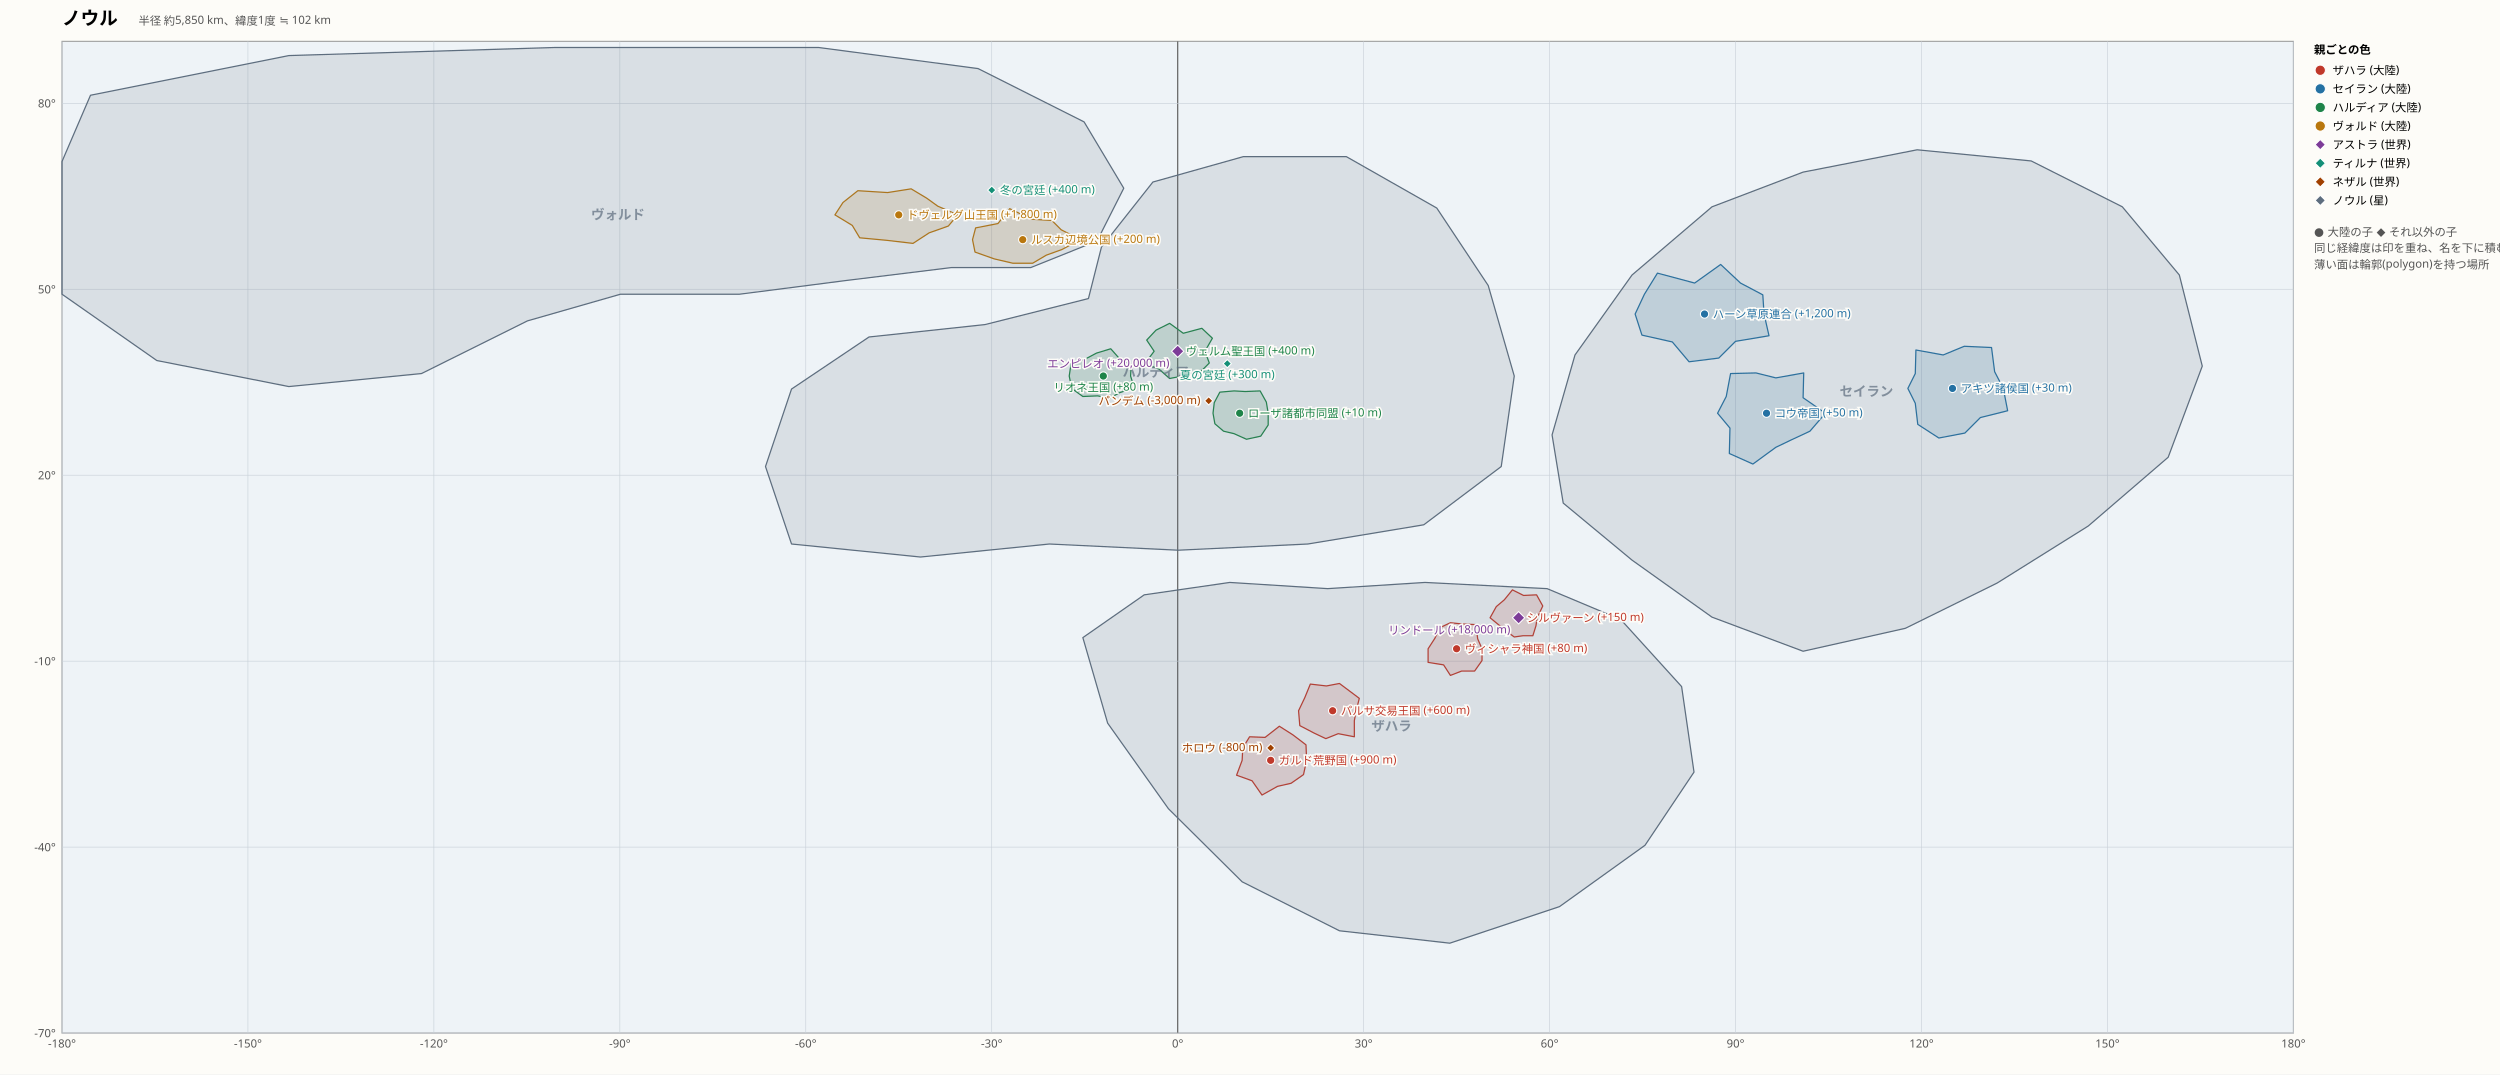
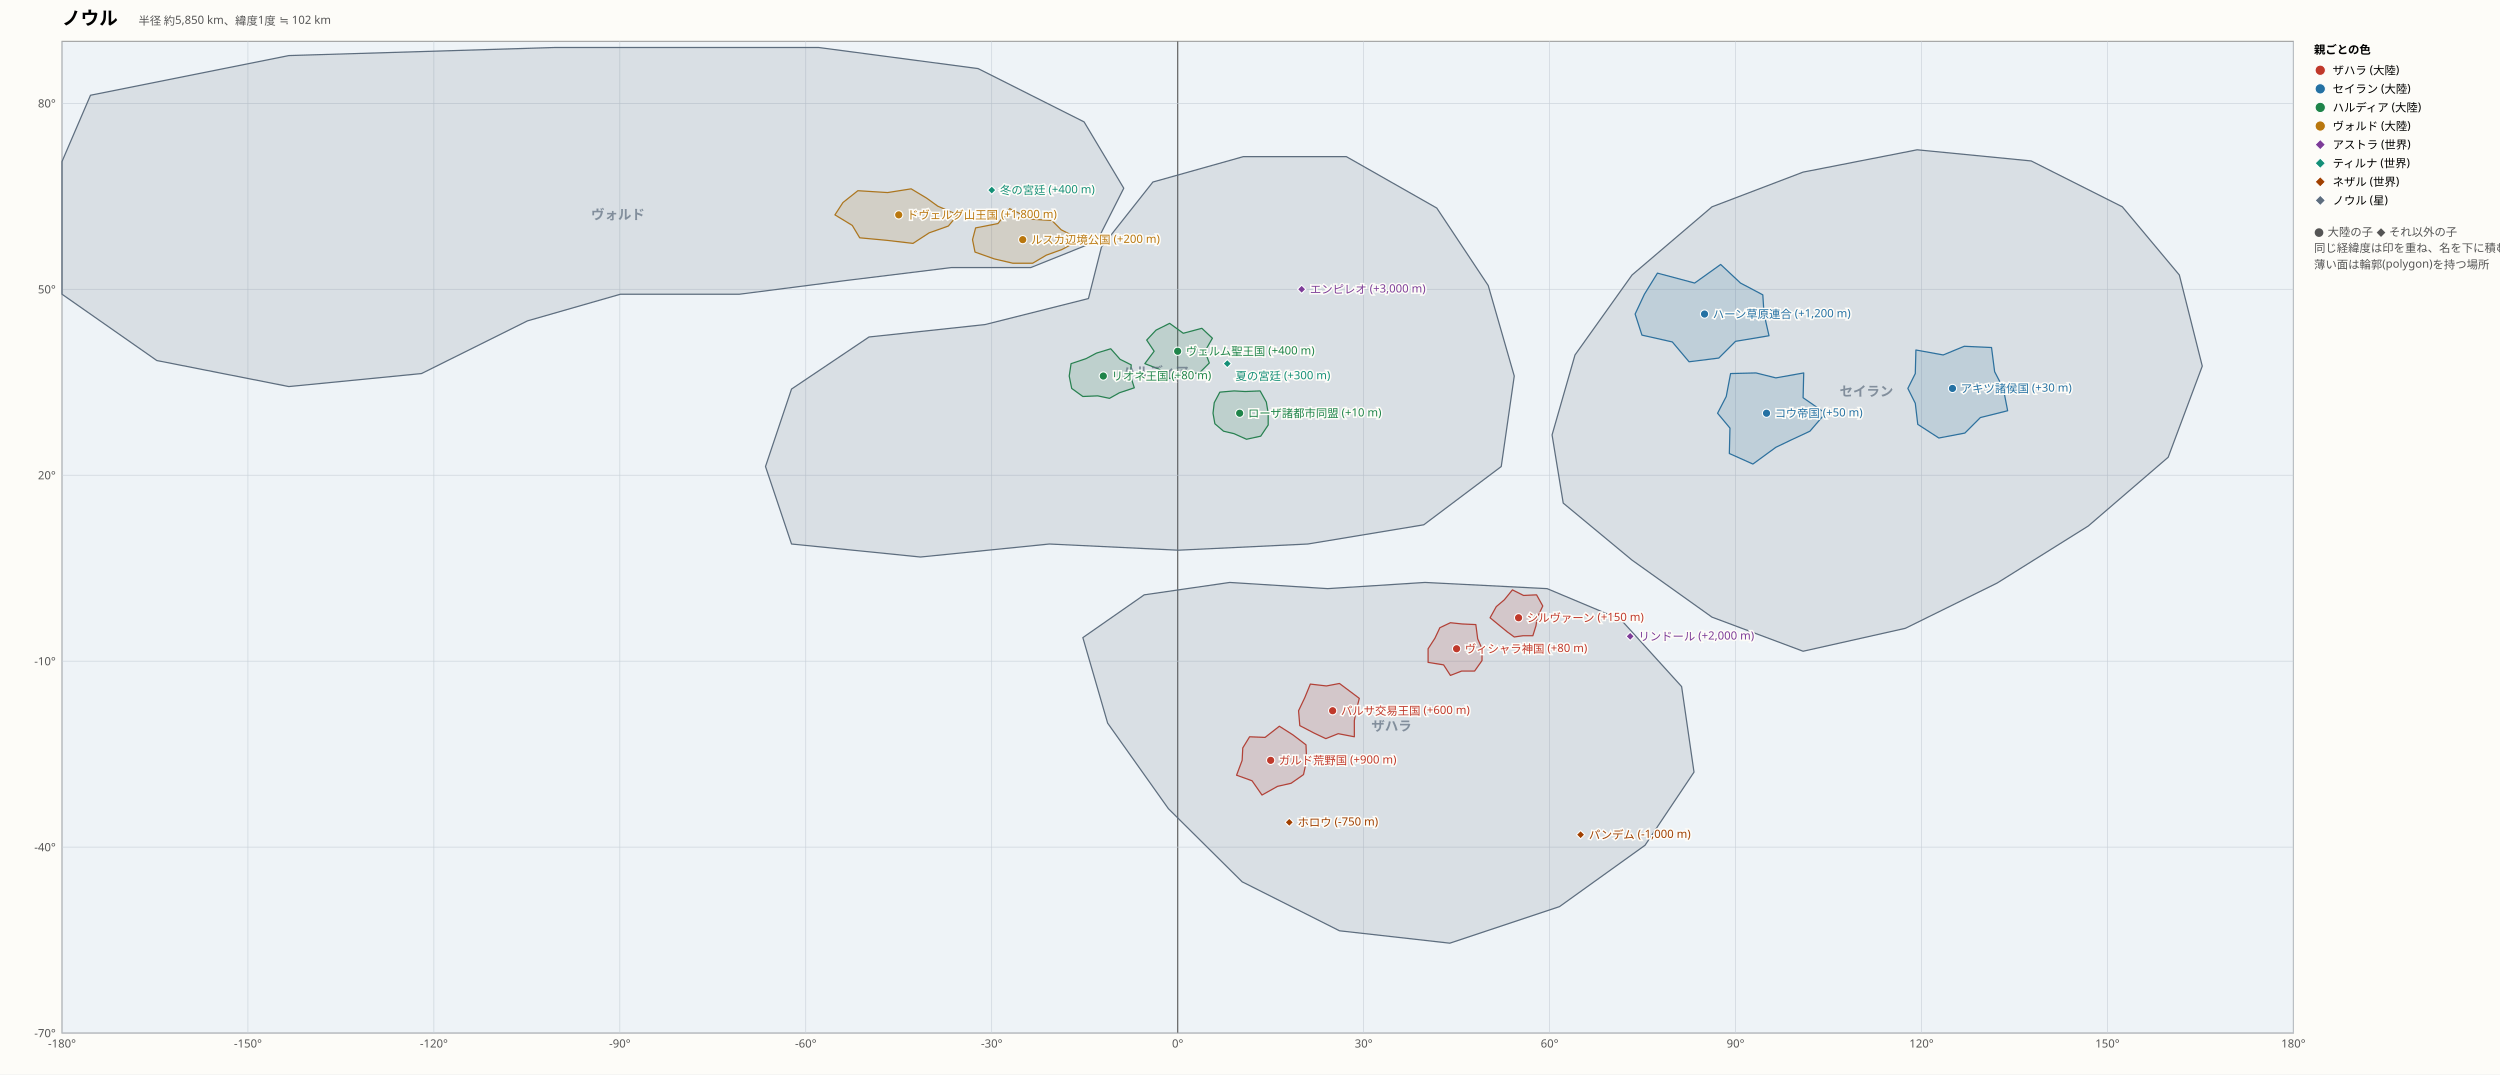
<svg xmlns="http://www.w3.org/2000/svg" width="2420" height="1040" viewBox="0 0 2420 1040" font-family="sans-serif" font-size="11">
  <rect width="2420" height="1040" fill="#fdfcf8" />
  <rect x="60.0" y="40.0" width="2160.0" height="960.0" fill="#eef3f7" stroke="#999" />
  <line x1="60.0" y1="40.0" x2="60.0" y2="1000.0" stroke="#c8d0d8" stroke-width="0.6" />
  <text x="60.0" y="1014.0" text-anchor="middle" fill="#555">-180°</text>
  <line x1="240.0" y1="40.0" x2="240.0" y2="1000.0" stroke="#c8d0d8" stroke-width="0.6" />
  <text x="240.0" y="1014.0" text-anchor="middle" fill="#555">-150°</text>
  <line x1="420.0" y1="40.0" x2="420.0" y2="1000.0" stroke="#c8d0d8" stroke-width="0.6" />
  <text x="420.0" y="1014.0" text-anchor="middle" fill="#555">-120°</text>
  <line x1="600.0" y1="40.0" x2="600.0" y2="1000.0" stroke="#c8d0d8" stroke-width="0.6" />
  <text x="600.0" y="1014.0" text-anchor="middle" fill="#555">-90°</text>
  <line x1="780.0" y1="40.0" x2="780.0" y2="1000.0" stroke="#c8d0d8" stroke-width="0.6" />
  <text x="780.0" y="1014.0" text-anchor="middle" fill="#555">-60°</text>
  <line x1="960.0" y1="40.0" x2="960.0" y2="1000.0" stroke="#c8d0d8" stroke-width="0.6" />
  <text x="960.0" y="1014.0" text-anchor="middle" fill="#555">-30°</text>
  <line x1="1140.0" y1="40.0" x2="1140.0" y2="1000.0" stroke="#666" stroke-width="1.2" />
  <text x="1140.0" y="1014.0" text-anchor="middle" fill="#555">0°</text>
  <line x1="1320.0" y1="40.0" x2="1320.0" y2="1000.0" stroke="#c8d0d8" stroke-width="0.6" />
  <text x="1320.0" y="1014.0" text-anchor="middle" fill="#555">30°</text>
  <line x1="1500.0" y1="40.0" x2="1500.0" y2="1000.0" stroke="#c8d0d8" stroke-width="0.6" />
  <text x="1500.0" y="1014.0" text-anchor="middle" fill="#555">60°</text>
  <line x1="1680.0" y1="40.0" x2="1680.0" y2="1000.0" stroke="#c8d0d8" stroke-width="0.6" />
  <text x="1680.0" y="1014.0" text-anchor="middle" fill="#555">90°</text>
  <line x1="1860.0" y1="40.0" x2="1860.0" y2="1000.0" stroke="#c8d0d8" stroke-width="0.6" />
  <text x="1860.0" y="1014.0" text-anchor="middle" fill="#555">120°</text>
  <line x1="2040.0" y1="40.0" x2="2040.0" y2="1000.0" stroke="#c8d0d8" stroke-width="0.6" />
  <text x="2040.0" y="1014.0" text-anchor="middle" fill="#555">150°</text>
  <line x1="2220.0" y1="40.0" x2="2220.0" y2="1000.0" stroke="#c8d0d8" stroke-width="0.6" />
  <text x="2220.0" y="1014.0" text-anchor="middle" fill="#555">180°</text>
  <line x1="60.0" y1="1000.0" x2="2220.0" y2="1000.0" stroke="#c8d0d8" stroke-width="0.6" />
  <text x="54.0" y="1004.0" text-anchor="end" fill="#555">-70°</text>
  <line x1="60.0" y1="820.0" x2="2220.0" y2="820.0" stroke="#c8d0d8" stroke-width="0.6" />
  <text x="54.0" y="824.0" text-anchor="end" fill="#555">-40°</text>
  <line x1="60.0" y1="640.0" x2="2220.0" y2="640.0" stroke="#c8d0d8" stroke-width="0.6" />
  <text x="54.0" y="644.0" text-anchor="end" fill="#555">-10°</text>
  <line x1="60.0" y1="460.0" x2="2220.0" y2="460.0" stroke="#c8d0d8" stroke-width="0.6" />
  <text x="54.0" y="464.0" text-anchor="end" fill="#555">20°</text>
  <line x1="60.0" y1="280.0" x2="2220.0" y2="280.0" stroke="#c8d0d8" stroke-width="0.6" />
  <text x="54.0" y="284.0" text-anchor="end" fill="#555">50°</text>
  <line x1="60.0" y1="100.0" x2="2220.0" y2="100.0" stroke="#c8d0d8" stroke-width="0.6" />
  <text x="54.0" y="104.0" text-anchor="end" fill="#555">80°</text>
  <text x="60" y="24" font-size="18" font-weight="bold">ノウル</text>
  <text x="134" y="24" fill="#555">半径 約5,850 km、緯度1度 ≒ 102 km</text>
  <g class="shape">
    <path d="M1434.6,628.0 L1430.4,618.4 L1428.6,604.6 L1415.4,604.0 L1404.0,602.8 L1393.8,607.6 L1389.0,617.8 L1382.4,628.0 L1382.4,641.2 L1397.4,643.6 L1404.0,653.8 L1414.8,649.6 L1427.4,649.6 L1434.6,639.4 L1434.6,628.0 Z" fill="#c0392b" fill-opacity="0.15" fill-rule="evenodd" stroke="#c0392b" stroke-width="1.2" stroke-linejoin="round" />
  </g>
  <g class="shape">
    <path d="M1312.8,688.0 L1315.8,676.0 L1306.2,668.8 L1296.6,661.6 L1284.0,664.0 L1268.4,662.2 L1263.0,675.4 L1257.0,688.0 L1258.2,702.4 L1272.0,709.6 L1283.4,715.0 L1295.4,710.2 L1311.0,713.2 L1311.0,697.6 L1312.8,688.0 Z" fill="#c0392b" fill-opacity="0.15" fill-rule="evenodd" stroke="#c0392b" stroke-width="1.2" stroke-linejoin="round" />
  </g>
  <g class="shape">
    <path d="M1488.0,598.0 L1493.4,586.6 L1487.4,575.8 L1474.8,576.4 L1464.0,571.0 L1456.2,580.6 L1448.4,587.2 L1442.4,598.0 L1452.6,606.4 L1459.2,611.8 L1465.8,616.6 L1474.2,615.4 L1483.8,615.4 L1486.8,605.8 L1488.0,598.0 Z" fill="#c0392b" fill-opacity="0.15" fill-rule="evenodd" stroke="#c0392b" stroke-width="1.2" stroke-linejoin="round" />
  </g>
  <g class="shape">
    <path d="M1264.8,736.0 L1264.2,721.0 L1251.6,711.4 L1238.4,703.0 L1224.6,713.8 L1209.6,713.2 L1203.0,724.0 L1202.4,736.0 L1197.0,750.4 L1212.0,755.8 L1221.6,769.6 L1236.6,761.2 L1249.8,758.2 L1261.8,749.8 L1264.8,736.0 Z" fill="#c0392b" fill-opacity="0.15" fill-rule="evenodd" stroke="#c0392b" stroke-width="1.2" stroke-linejoin="round" />
  </g>
  <g class="shape">
    <path d="M1767.0,400.0 L1745.4,385.0 L1746.0,361.0 L1719.0,365.8 L1699.8,361.0 L1675.2,361.6 L1671.0,383.8 L1662.6,400.0 L1674.6,414.4 L1674.0,439.0 L1696.8,449.2 L1719.0,433.0 L1734.0,425.8 L1752.0,417.4 L1767.0,400.0 Z" fill="#2471a3" fill-opacity="0.15" fill-rule="evenodd" stroke="#2471a3" stroke-width="1.2" stroke-linejoin="round" />
  </g>
  <g class="shape">
    <path d="M1939.2,376.0 L1930.8,359.8 L1927.8,336.4 L1901.4,335.2 L1881.0,343.6 L1854.6,338.8 L1854.0,361.6 L1846.8,376.0 L1854.0,390.4 L1856.4,410.8 L1876.8,424.0 L1902.0,419.2 L1917.0,404.2 L1943.4,397.6 L1939.2,376.0 Z" fill="#2471a3" fill-opacity="0.15" fill-rule="evenodd" stroke="#2471a3" stroke-width="1.2" stroke-linejoin="round" />
  </g>
  <g class="shape">
    <path d="M1707.6,304.0 L1706.4,285.4 L1684.8,274.0 L1665.6,256.0 L1640.4,274.0 L1604.4,264.4 L1591.8,284.8 L1582.8,304.0 L1589.4,324.4 L1618.8,331.0 L1635.0,350.2 L1663.8,346.6 L1680.0,330.4 L1712.4,325.0 L1707.6,304.0 Z" fill="#2471a3" fill-opacity="0.15" fill-rule="evenodd" stroke="#2471a3" stroke-width="1.2" stroke-linejoin="round" />
  </g>
  <g class="shape">
    <path d="M1166.4,340.0 L1173.6,327.4 L1163.4,317.8 L1145.4,322.6 L1132.2,313.0 L1119.0,319.6 L1110.0,329.2 L1117.2,340.0 L1108.2,352.0 L1122.0,357.4 L1132.2,366.4 L1147.2,363.4 L1161.6,360.4 L1170.6,351.4 L1166.4,340.0 Z" fill="#1e8449" fill-opacity="0.15" fill-rule="evenodd" stroke="#1e8449" stroke-width="1.2" stroke-linejoin="round" />
  </g>
  <g class="shape">
    <path d="M1094.4,364.0 L1095.0,353.2 L1084.2,347.8 L1075.2,337.6 L1061.4,341.8 L1051.2,347.2 L1036.8,352.0 L1035.0,364.0 L1037.4,376.0 L1048.2,383.8 L1062.6,383.2 L1074.0,385.6 L1083.6,380.2 L1098.0,375.4 L1094.4,364.0 Z" fill="#1e8449" fill-opacity="0.15" fill-rule="evenodd" stroke="#1e8449" stroke-width="1.2" stroke-linejoin="round" />
  </g>
  <g class="shape">
    <path d="M1227.6,400.0 L1225.8,389.2 L1219.8,378.4 L1205.4,379.0 L1194.6,378.4 L1180.8,379.6 L1175.4,389.8 L1174.2,400.0 L1176.0,410.2 L1184.4,417.4 L1194.6,419.8 L1206.6,425.2 L1220.4,422.2 L1227.6,411.4 L1227.6,400.0 Z" fill="#1e8449" fill-opacity="0.15" fill-rule="evenodd" stroke="#1e8449" stroke-width="1.2" stroke-linejoin="round" />
  </g>
  <g class="shape">
    <path d="M927.0,208.0 L907.8,199.6 L897.0,191.8 L882.0,182.8 L859.2,186.4 L830.4,184.6 L816.0,196.0 L808.2,208.0 L825.0,218.2 L832.2,230.2 L858.0,232.6 L883.8,235.6 L899.4,225.4 L918.0,218.8 L927.0,208.0 Z" fill="#b9770e" fill-opacity="0.15" fill-rule="evenodd" stroke="#b9770e" stroke-width="1.2" stroke-linejoin="round" />
  </g>
  <g class="shape">
    <path d="M1045.8,232.0 L1027.2,222.4 L1018.2,213.4 L998.4,212.2 L977.4,202.0 L966.0,216.4 L944.4,220.6 L941.4,232.0 L943.8,244.0 L962.4,250.6 L980.4,254.8 L999.6,254.8 L1012.8,247.0 L1027.8,241.6 L1045.8,232.0 Z" fill="#b9770e" fill-opacity="0.15" fill-rule="evenodd" stroke="#b9770e" stroke-width="1.2" stroke-linejoin="round" />
  </g>
  <g class="shape">
    <path d="M766.2,526.6 L891.0,539.2 L1015.8,526.6 L1140.6,532.6 L1266.0,526.6 L1378.2,508.0 L1453.2,451.6 L1465.8,364.0 L1440.6,276.4 L1390.8,201.4 L1303.2,151.6 L1203.6,151.6 L1116.0,176.2 L1066.2,239.2 L1053.6,289.0 L953.4,314.2 L841.2,326.2 L766.2,376.6 L741.0,451.6 L766.2,526.6 Z" fill="#5d6d7e" fill-opacity="0.15" fill-rule="evenodd" stroke="#5d6d7e" stroke-width="1.2" stroke-linejoin="round" />
    <text x="1118.6" y="364.7" text-anchor="middle" font-size="13" font-weight="bold" fill="#5d6d7e" fill-opacity="0.7">ハルディア</text>
  </g>
  <g class="shape">
    <path d="M1513.2,487.0 L1579.8,542.2 L1657.2,597.4 L1745.4,630.4 L1844.4,608.2 L1933.2,564.4 L2021.4,509.2 L2098.8,442.6 L2131.8,354.4 L2109.6,266.2 L2054.4,200.2 L1966.2,155.8 L1855.8,145.0 L1745.4,166.6 L1657.2,200.2 L1579.8,266.2 L1524.6,343.6 L1502.4,421.0 L1513.2,487.0 Z" fill="#5d6d7e" fill-opacity="0.15" fill-rule="evenodd" stroke="#5d6d7e" stroke-width="1.2" stroke-linejoin="round" />
    <text x="1806.7" y="383.4" text-anchor="middle" font-size="13" font-weight="bold" fill="#5d6d7e" fill-opacity="0.7">セイラン</text>
  </g>
  <g class="shape">
    <path d="M1048.2,617.2 L1107.6,575.8 L1190.4,563.8 L1285.2,569.8 L1379.4,563.8 L1497.6,569.8 L1569.0,599.8 L1627.8,664.6 L1639.8,747.4 L1592.4,818.2 L1509.6,877.6 L1403.4,913.0 L1296.6,901.0 L1202.4,853.6 L1131.0,782.8 L1072.2,700.0 L1048.2,617.2 Z" fill="#5d6d7e" fill-opacity="0.15" fill-rule="evenodd" stroke="#5d6d7e" stroke-width="1.2" stroke-linejoin="round" />
    <text x="1347.0" y="707.4" text-anchor="middle" font-size="13" font-weight="bold" fill="#5d6d7e" fill-opacity="0.7">ザハラ</text>
  </g>
  <g class="shape">
    <path d="M60.0,284.8 L151.8,349.0 L279.6,374.2 L408.0,361.6 L510.6,310.6 L600.6,284.8 L715.8,284.8 L818.4,271.6 L921.0,259.0 L997.8,259.0 L1062.0,233.2 L1087.8,182.2 L1049.4,118.0 L946.8,66.4 L792.6,46.0 L536.4,46.0 L279.6,53.8 L87.6,92.2 L60.0,156.4 L60.0,284.8 Z" fill="#5d6d7e" fill-opacity="0.15" fill-rule="evenodd" stroke="#5d6d7e" stroke-width="1.2" stroke-linejoin="round" />
    <text x="598.2" y="212.3" text-anchor="middle" font-size="13" font-weight="bold" fill="#5d6d7e" fill-opacity="0.7">ヴォルド</text>
  </g>
  <g>
    <circle cx="1410.0" cy="628.0" r="4.0" fill="#c0392b" stroke="#fff" stroke-width="1" />
    <text x="1418.0" y="632.0" text-anchor="start" fill="#c0392b" stroke="#fdfcf8" stroke-width="3" paint-order="stroke">ヴィシャラ神国 (+80 m)</text>
  </g>
  <g>
    <circle cx="1290.0" cy="688.0" r="4.0" fill="#c0392b" stroke="#fff" stroke-width="1" />
    <text x="1298.0" y="692.0" text-anchor="start" fill="#c0392b" stroke="#fdfcf8" stroke-width="3" paint-order="stroke">パルサ交易王国 (+600 m)</text>
  </g>
  <g>
    <circle cx="1470.0" cy="598.0" r="4.0" fill="#c0392b" stroke="#fff" stroke-width="1" />
    <text x="1478.0" y="602.0" text-anchor="start" fill="#c0392b" stroke="#fdfcf8" stroke-width="3" paint-order="stroke">シルヴァーン (+150 m)</text>
  </g>
  <g>
-     <path d="M1470.0,592.0 L1476.0,598.0 L1470.0,604.0 L1464.0,598.0 Z" fill="#7d3c98" stroke="#fff" stroke-width="1" />
-     <text x="1462.0" y="614.0" text-anchor="end" fill="#7d3c98" stroke="#fdfcf8" stroke-width="3" paint-order="stroke">リンドール (+18,000 m)</text>
-   </g>
-   <g>
    <circle cx="1230.0" cy="736.0" r="4.0" fill="#c0392b" stroke="#fff" stroke-width="1" />
    <text x="1238.0" y="740.0" text-anchor="start" fill="#c0392b" stroke="#fdfcf8" stroke-width="3" paint-order="stroke">ガルド荒野国 (+900 m)</text>
  </g>
  <g>
    <circle cx="1710.0" cy="400.0" r="4.0" fill="#2471a3" stroke="#fff" stroke-width="1" />
    <text x="1718.0" y="404.0" text-anchor="start" fill="#2471a3" stroke="#fdfcf8" stroke-width="3" paint-order="stroke">コウ帝国 (+50 m)</text>
  </g>
  <g>
    <circle cx="1890.0" cy="376.0" r="4.0" fill="#2471a3" stroke="#fff" stroke-width="1" />
    <text x="1898.0" y="380.0" text-anchor="start" fill="#2471a3" stroke="#fdfcf8" stroke-width="3" paint-order="stroke">アキツ諸侯国 (+30 m)</text>
  </g>
  <g>
    <circle cx="1650.0" cy="304.0" r="4.0" fill="#2471a3" stroke="#fff" stroke-width="1" />
    <text x="1658.0" y="308.0" text-anchor="start" fill="#2471a3" stroke="#fdfcf8" stroke-width="3" paint-order="stroke">ハーン草原連合 (+1,200 m)</text>
  </g>
  <g>
    <circle cx="1140.0" cy="340.0" r="4.0" fill="#1e8449" stroke="#fff" stroke-width="1" />
    <text x="1148.0" y="344.0" text-anchor="start" fill="#1e8449" stroke="#fdfcf8" stroke-width="3" paint-order="stroke">ヴェルム聖王国 (+400 m)</text>
  </g>
  <g>
-     <path d="M1140.0,334.0 L1146.0,340.0 L1140.0,346.0 L1134.0,340.0 Z" fill="#7d3c98" stroke="#fff" stroke-width="1" />
-     <text x="1132.0" y="356.0" text-anchor="end" fill="#7d3c98" stroke="#fdfcf8" stroke-width="3" paint-order="stroke">エンピレオ (+20,000 m)</text>
-   </g>
-   <g>
    <circle cx="1068.0" cy="364.0" r="4.0" fill="#1e8449" stroke="#fff" stroke-width="1" />
-     <text x="1068.0" y="379.0" text-anchor="middle" fill="#1e8449" stroke="#fdfcf8" stroke-width="3" paint-order="stroke">リオネ王国 (+80 m)</text>
+     <text x="1076.0" y="368.0" text-anchor="start" fill="#1e8449" stroke="#fdfcf8" stroke-width="3" paint-order="stroke">リオネ王国 (+80 m)</text>
  </g>
  <g>
    <circle cx="1200.0" cy="400.0" r="4.0" fill="#1e8449" stroke="#fff" stroke-width="1" />
    <text x="1208.0" y="404.0" text-anchor="start" fill="#1e8449" stroke="#fdfcf8" stroke-width="3" paint-order="stroke">ローザ諸都市同盟 (+10 m)</text>
  </g>
  <g>
    <circle cx="870.0" cy="208.0" r="4.0" fill="#b9770e" stroke="#fff" stroke-width="1" />
    <text x="878.0" y="212.0" text-anchor="start" fill="#b9770e" stroke="#fdfcf8" stroke-width="3" paint-order="stroke">ドヴェルグ山王国 (+1,800 m)</text>
  </g>
  <g>
    <circle cx="990.0" cy="232.0" r="4.0" fill="#b9770e" stroke="#fff" stroke-width="1" />
    <text x="998.0" y="236.0" text-anchor="start" fill="#b9770e" stroke="#fdfcf8" stroke-width="3" paint-order="stroke">ルスカ辺境公国 (+200 m)</text>
  </g>
  <g>
+     <path d="M1260.0,276.0 L1264.0,280.0 L1260.0,284.0 L1256.0,280.0 Z" fill="#7d3c98" stroke="#fff" stroke-width="1" />
+     <text x="1268.0" y="284.0" text-anchor="start" fill="#7d3c98" stroke="#fdfcf8" stroke-width="3" paint-order="stroke">エンピレオ (+3,000 m)</text>
+   </g>
+   <g>
+     <path d="M1578.0,612.0 L1582.0,616.0 L1578.0,620.0 L1574.0,616.0 Z" fill="#7d3c98" stroke="#fff" stroke-width="1" />
+     <text x="1586.0" y="620.0" text-anchor="start" fill="#7d3c98" stroke="#fdfcf8" stroke-width="3" paint-order="stroke">リンドール (+2,000 m)</text>
+   </g>
+   <g>
    <path d="M1188.0,348.0 L1192.0,352.0 L1188.0,356.0 L1184.0,352.0 Z" fill="#148f77" stroke="#fff" stroke-width="1" />
-     <text x="1188.0" y="367.0" text-anchor="middle" fill="#148f77" stroke="#fdfcf8" stroke-width="3" paint-order="stroke">夏の宮廷 (+300 m)</text>
+     <text x="1196.0" y="368.0" text-anchor="start" fill="#148f77" stroke="#fdfcf8" stroke-width="3" paint-order="stroke">夏の宮廷 (+300 m)</text>
  </g>
  <g>
    <path d="M960.0,180.0 L964.0,184.0 L960.0,188.0 L956.0,184.0 Z" fill="#148f77" stroke="#fff" stroke-width="1" />
    <text x="968.0" y="188.0" text-anchor="start" fill="#148f77" stroke="#fdfcf8" stroke-width="3" paint-order="stroke">冬の宮廷 (+400 m)</text>
  </g>
  <g>
-     <path d="M1170.0,384.0 L1174.0,388.0 L1170.0,392.0 L1166.0,388.0 Z" fill="#a04000" stroke="#fff" stroke-width="1" />
-     <text x="1162.0" y="392.0" text-anchor="end" fill="#a04000" stroke="#fdfcf8" stroke-width="3" paint-order="stroke">パンデム (-3,000 m)</text>
+     <path d="M1530.0,804.0 L1534.0,808.0 L1530.0,812.0 L1526.0,808.0 Z" fill="#a04000" stroke="#fff" stroke-width="1" />
+     <text x="1538.0" y="812.0" text-anchor="start" fill="#a04000" stroke="#fdfcf8" stroke-width="3" paint-order="stroke">パンデム (-1,000 m)</text>
  </g>
  <g>
-     <path d="M1230.0,720.0 L1234.0,724.0 L1230.0,728.0 L1226.0,724.0 Z" fill="#a04000" stroke="#fff" stroke-width="1" />
-     <text x="1222.0" y="728.0" text-anchor="end" fill="#a04000" stroke="#fdfcf8" stroke-width="3" paint-order="stroke">ホロウ (-800 m)</text>
+     <path d="M1248.0,792.0 L1252.0,796.0 L1248.0,800.0 L1244.0,796.0 Z" fill="#a04000" stroke="#fff" stroke-width="1" />
+     <text x="1256.0" y="800.0" text-anchor="start" fill="#a04000" stroke="#fdfcf8" stroke-width="3" paint-order="stroke">ホロウ (-750 m)</text>
  </g>
  <text x="2240" y="52" font-weight="bold">親ごとの色</text>
  <circle cx="2246.0" cy="68.0" r="5.0" fill="#c0392b" stroke="#fff" stroke-width="1" />
  <text x="2258" y="72">ザハラ (大陸)</text>
  <circle cx="2246.0" cy="86.0" r="5.0" fill="#2471a3" stroke="#fff" stroke-width="1" />
  <text x="2258" y="90">セイラン (大陸)</text>
  <circle cx="2246.0" cy="104.0" r="5.0" fill="#1e8449" stroke="#fff" stroke-width="1" />
  <text x="2258" y="108">ハルディア (大陸)</text>
  <circle cx="2246.0" cy="122.0" r="5.0" fill="#b9770e" stroke="#fff" stroke-width="1" />
  <text x="2258" y="126">ヴォルド (大陸)</text>
  <path d="M2246.0,135.0 L2251.0,140.0 L2246.0,145.0 L2241.0,140.0 Z" fill="#7d3c98" stroke="#fff" stroke-width="1" />
  <text x="2258" y="144">アストラ (世界)</text>
  <path d="M2246.0,153.0 L2251.0,158.0 L2246.0,163.0 L2241.0,158.0 Z" fill="#148f77" stroke="#fff" stroke-width="1" />
  <text x="2258" y="162">ティルナ (世界)</text>
  <path d="M2246.0,171.0 L2251.0,176.0 L2246.0,181.0 L2241.0,176.0 Z" fill="#a04000" stroke="#fff" stroke-width="1" />
  <text x="2258" y="180">ネザル (世界)</text>
  <path d="M2246.0,189.0 L2251.0,194.0 L2246.0,199.0 L2241.0,194.0 Z" fill="#5d6d7e" stroke="#fff" stroke-width="1" />
  <text x="2258" y="198">ノウル (星)</text>
  <text x="2240" y="228" fill="#555">● 大陸の子  ◆ それ以外の子</text>
  <text x="2240" y="244" fill="#555">同じ経緯度は印を重ね、名を下に積む</text>
  <text x="2240" y="260" fill="#555">薄い面は輪郭(polygon)を持つ場所</text>
</svg>
